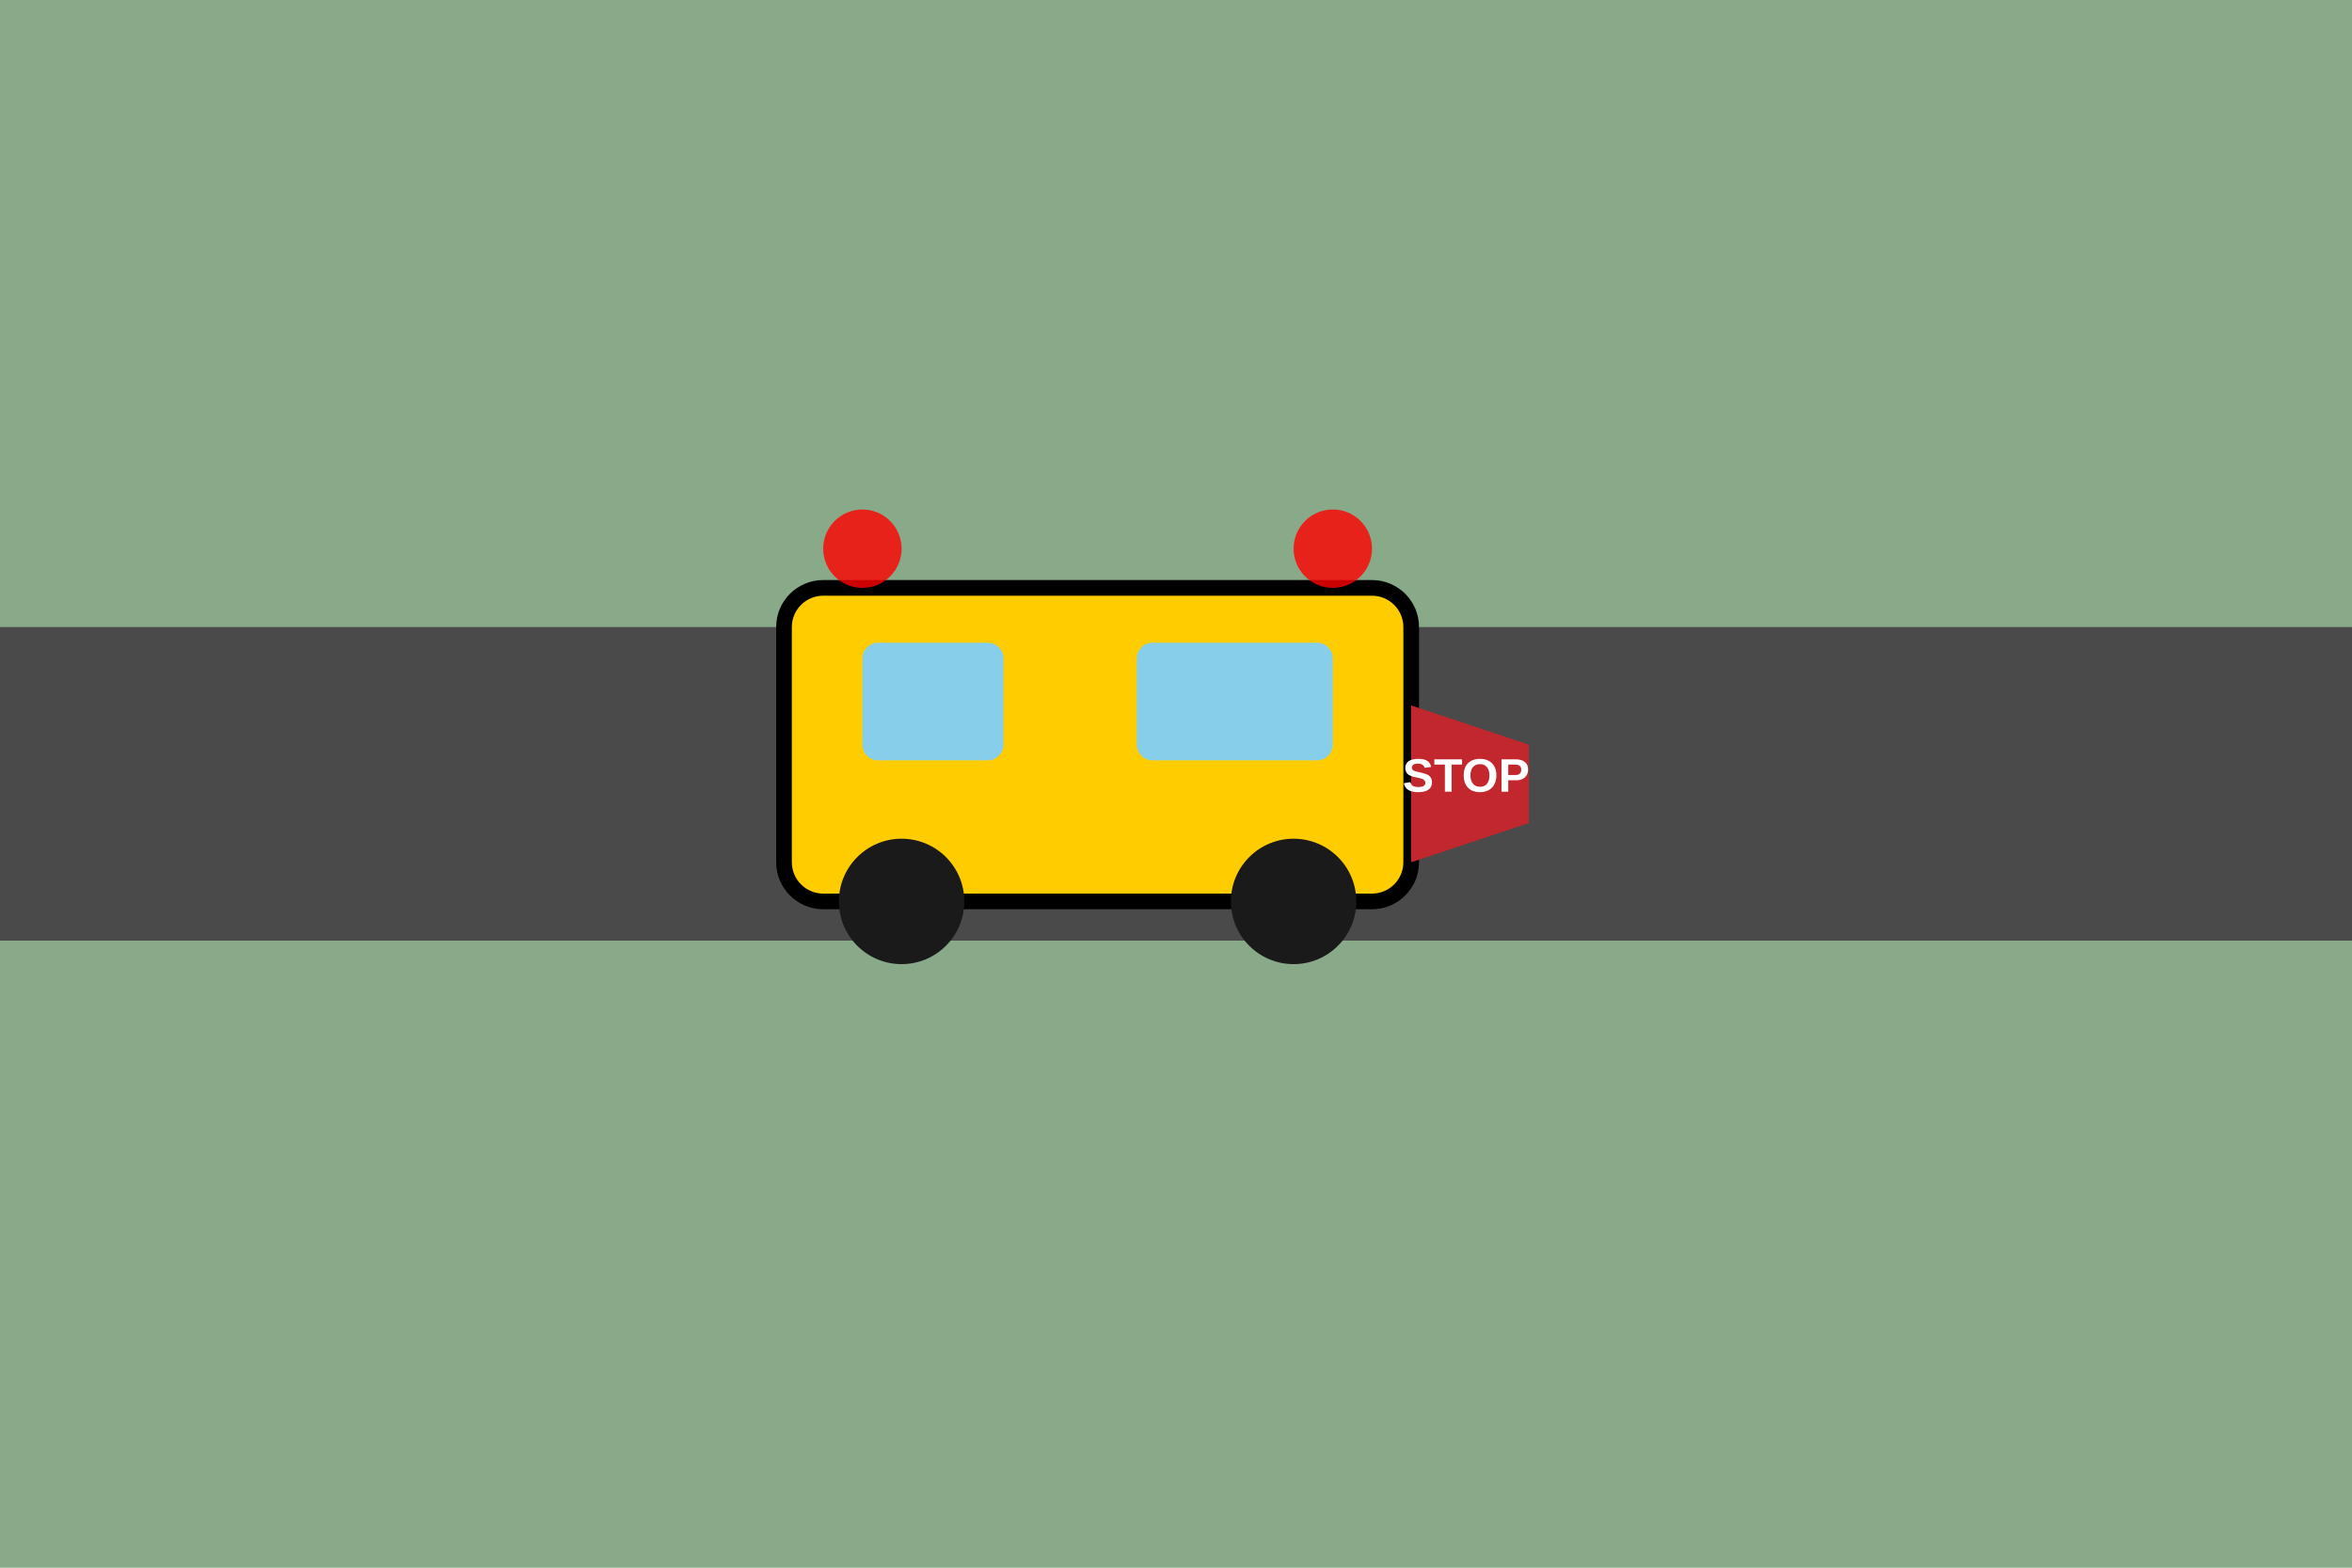
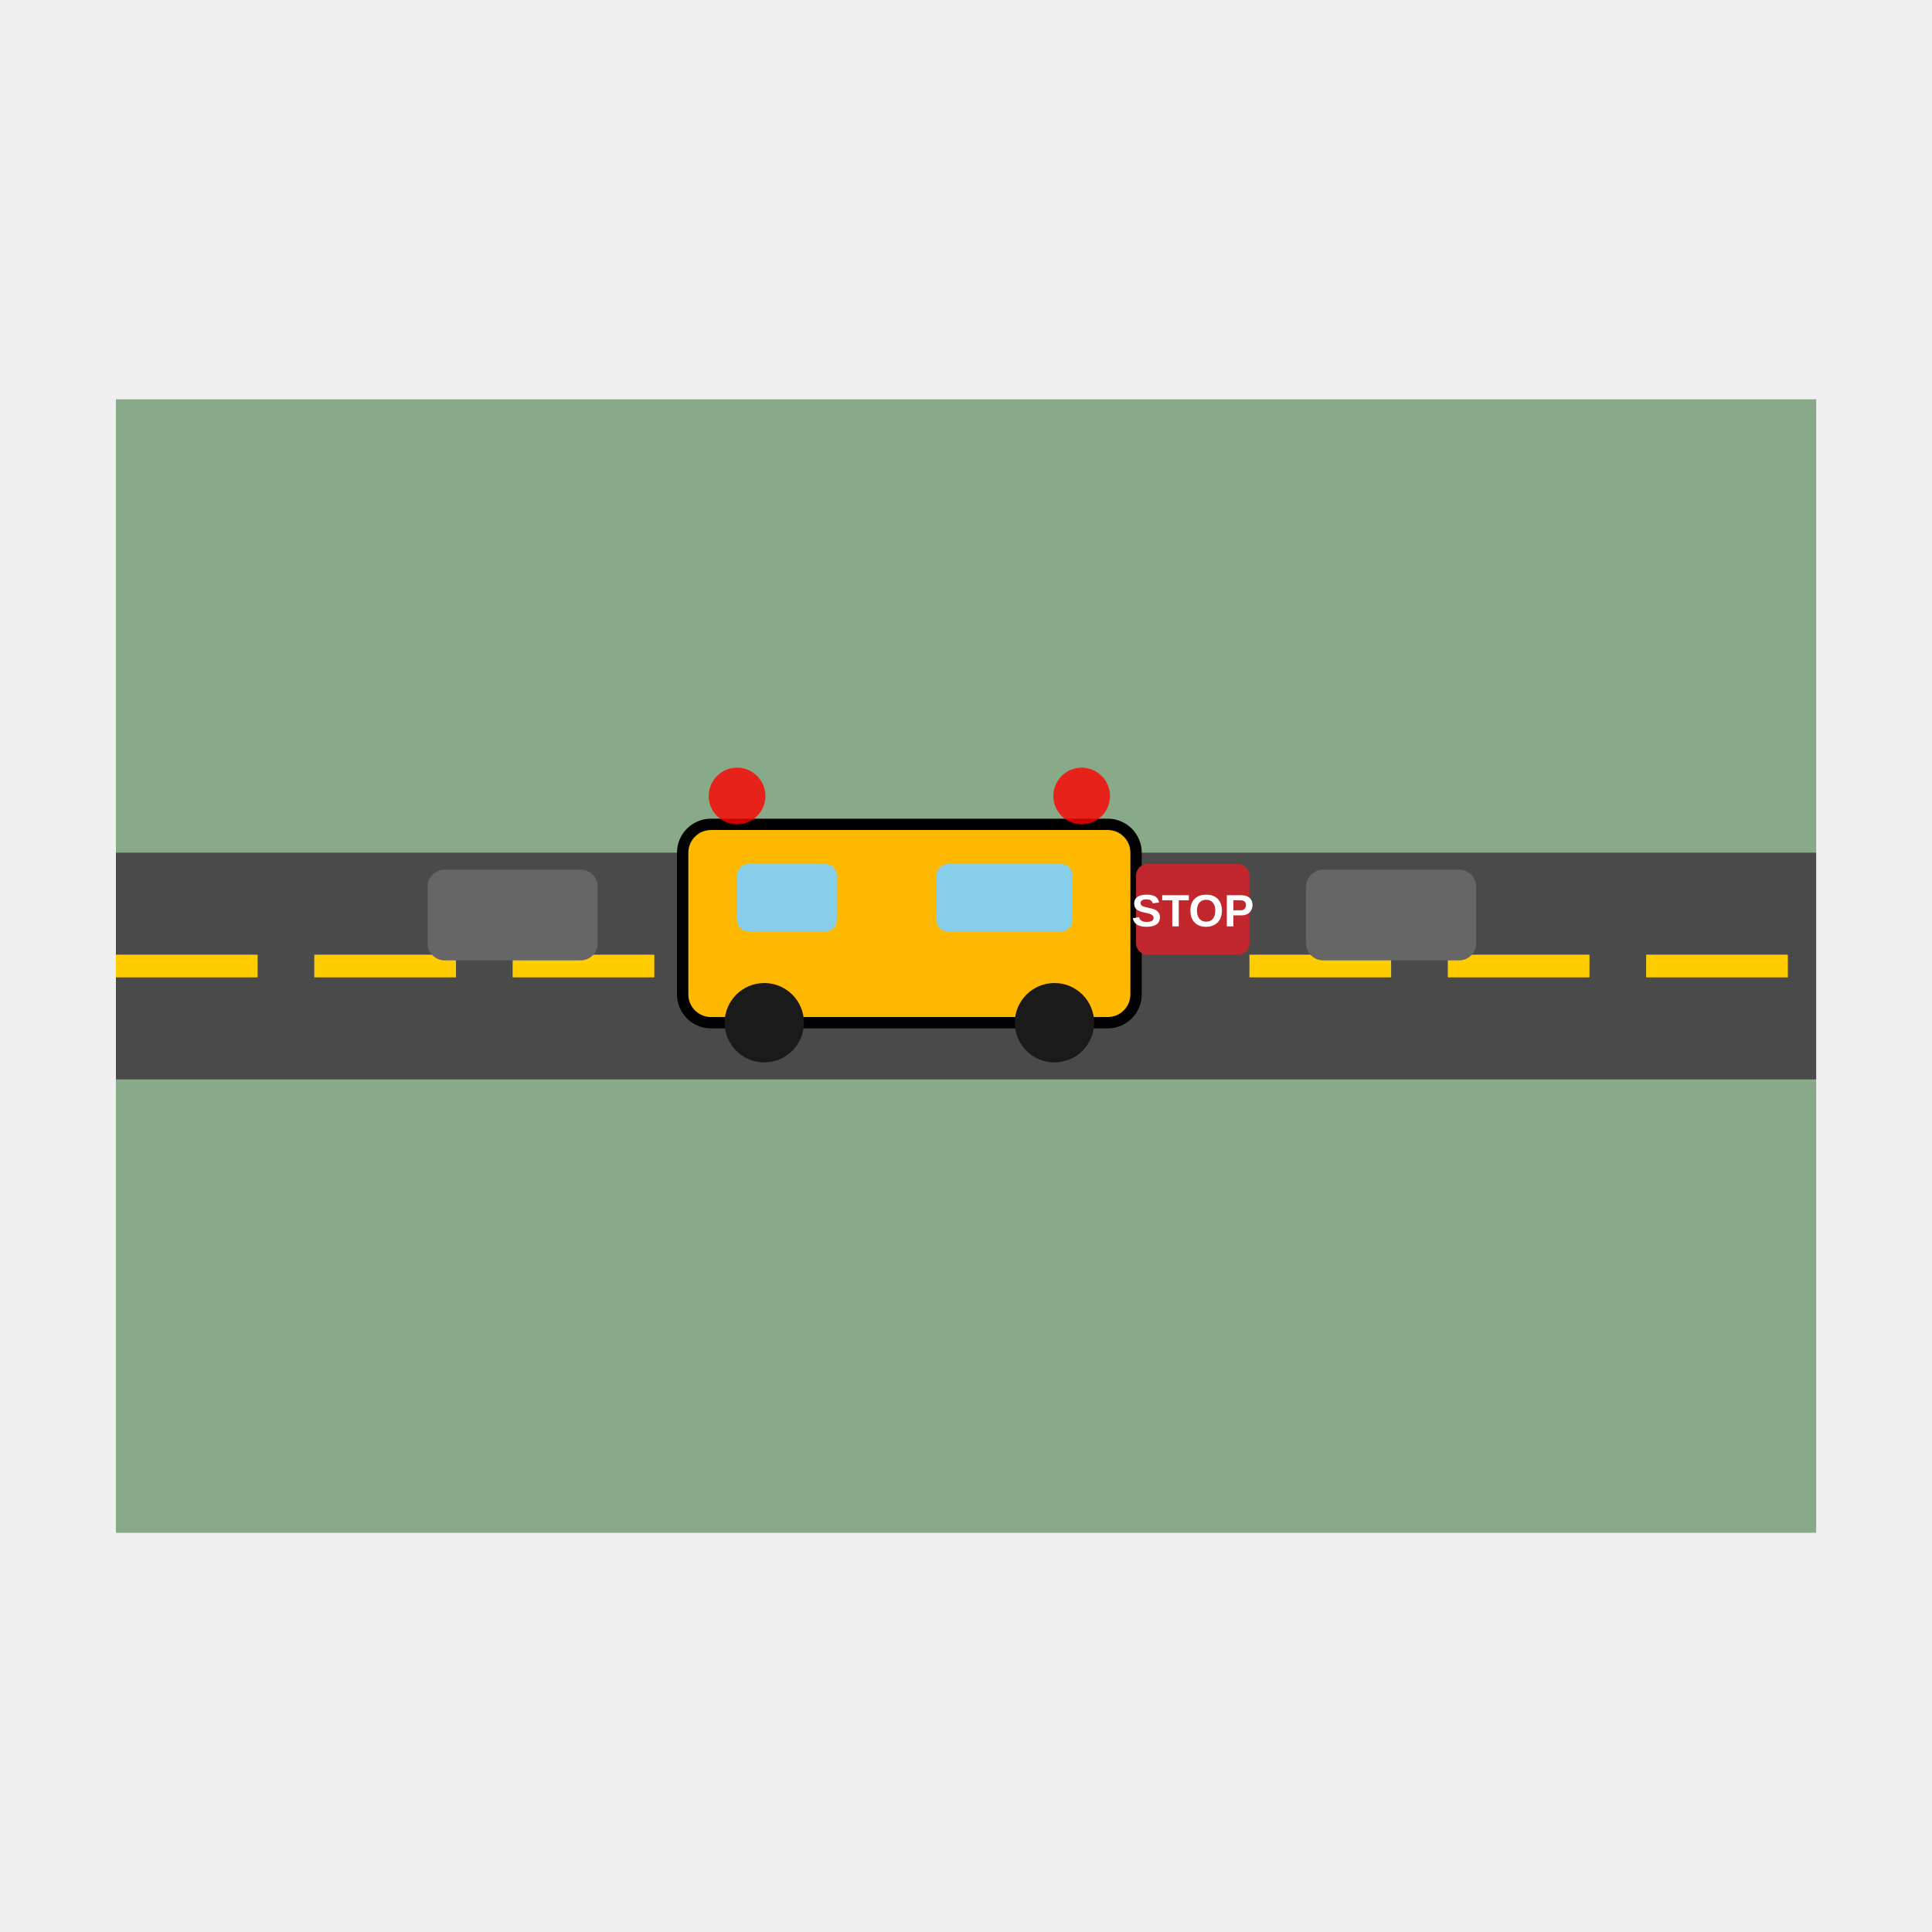
- <svg xmlns="http://www.w3.org/2000/svg" viewBox="0 0 300 200">
-   <rect x="0" y="0" width="300" height="200" fill="#88AA88" />
-   <rect x="0" y="80" width="300" height="40" fill="#4A4A4A" />
-   <g>
-     <rect x="100" y="75" width="80" height="40" rx="5" fill="#FFCC00" stroke="#000000" stroke-width="2" />
-     <rect x="110" y="82" width="18" height="15" rx="2" fill="#87CEEB" />
-     <rect x="145" y="82" width="25" height="15" rx="2" fill="#87CEEB" />
-     <circle cx="115" cy="115" r="8" fill="#1A1A1A" />
-     <circle cx="165" cy="115" r="8" fill="#1A1A1A" />
-     <polygon points="180,90 195,95 195,105 180,110" fill="#C1272D" />
-     <text x="187" y="101" font-family="Arial" font-size="6" font-weight="900" fill="#FFFFFF" text-anchor="middle">STOP</text>
+ <svg xmlns="http://www.w3.org/2000/svg" viewBox="0 0 200 200" width="200" height="200" role="img" aria-label="INTERSECTION_SCHOOL_BUS_STOPPED">
+   <g transform="translate(12 41.3333) scale(0.5867)">
+     <rect x="0" y="0" width="300" height="200" fill="#88AA88" />
+     <rect x="0" y="80" width="300" height="40" fill="#4A4A4A" />
+     <rect x="0" y="98" width="25" height="4" fill="#FFCC00" />
+     <rect x="35" y="98" width="25" height="4" fill="#FFCC00" />
+     <rect x="70" y="98" width="25" height="4" fill="#FFCC00" />
+     <rect x="200" y="98" width="25" height="4" fill="#FFCC00" />
+     <rect x="235" y="98" width="25" height="4" fill="#FFCC00" />
+     <rect x="270" y="98" width="25" height="4" fill="#FFCC00" />
+     <rect x="100" y="75" width="80" height="35" rx="5" fill="#FFB800" stroke="#000000" stroke-width="2" />
+     <rect x="109.6" y="82" width="17.6" height="11.9" rx="2" fill="#87CEEB" />
+     <rect x="144.8" y="82" width="24" height="11.9" rx="2" fill="#87CEEB" />
+     <circle cx="114.4" cy="110" r="7" fill="#1A1A1A" />
+     <circle cx="165.6" cy="110" r="7" fill="#1A1A1A" />
+     <circle cx="109.6" cy="70" r="5" fill="#FF0000" opacity="0.8" />
+     <circle cx="170.4" cy="70" r="5" fill="#FF0000" opacity="0.8" />
+     <rect x="180" y="82" width="20" height="16" rx="2" fill="#C1272D" />
+     <text x="190" y="93" font-family="Arial, Helvetica, sans-serif" font-size="8" font-weight="900" fill="#FFFFFF" text-anchor="middle">STOP</text>
+     <rect x="55" y="83" width="30" height="16" rx="3" fill="#666666" />
+     <rect x="210" y="83" width="30" height="16" rx="3" fill="#666666" />
  </g>
-   <circle cx="110" cy="70" r="5" fill="#FF0000" opacity="0.8" />
-   <circle cx="170" cy="70" r="5" fill="#FF0000" opacity="0.8" />
</svg>
